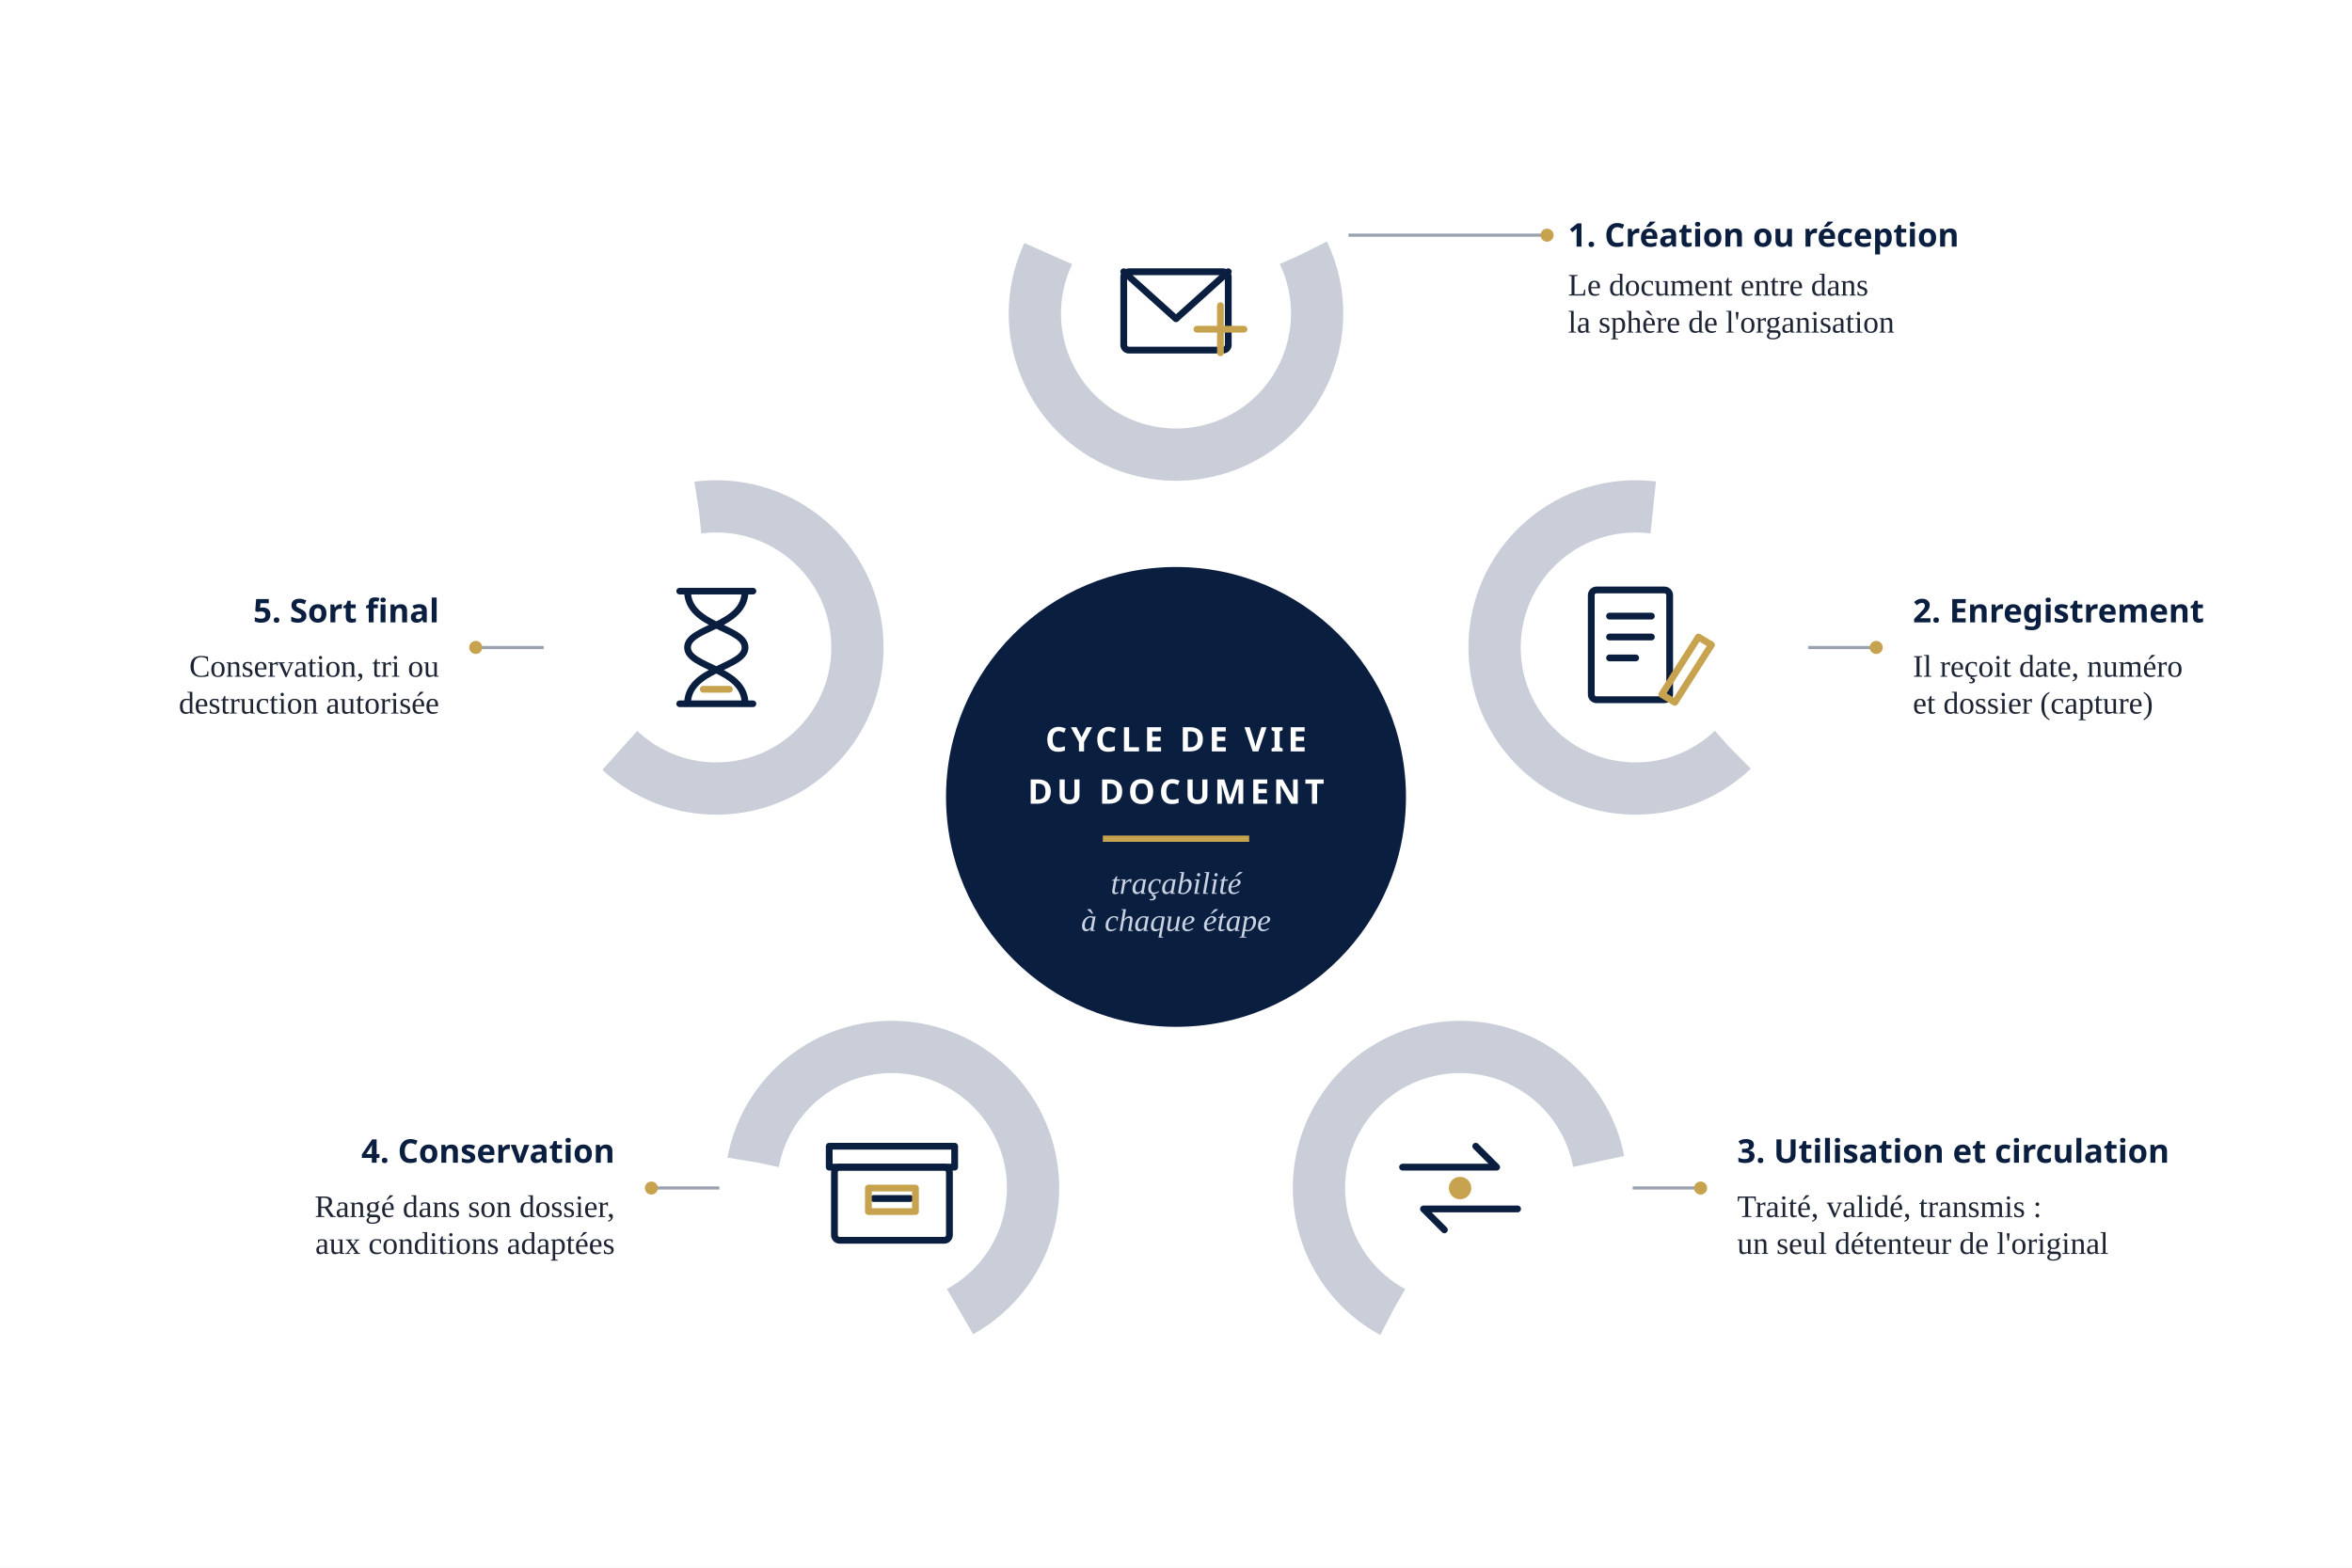
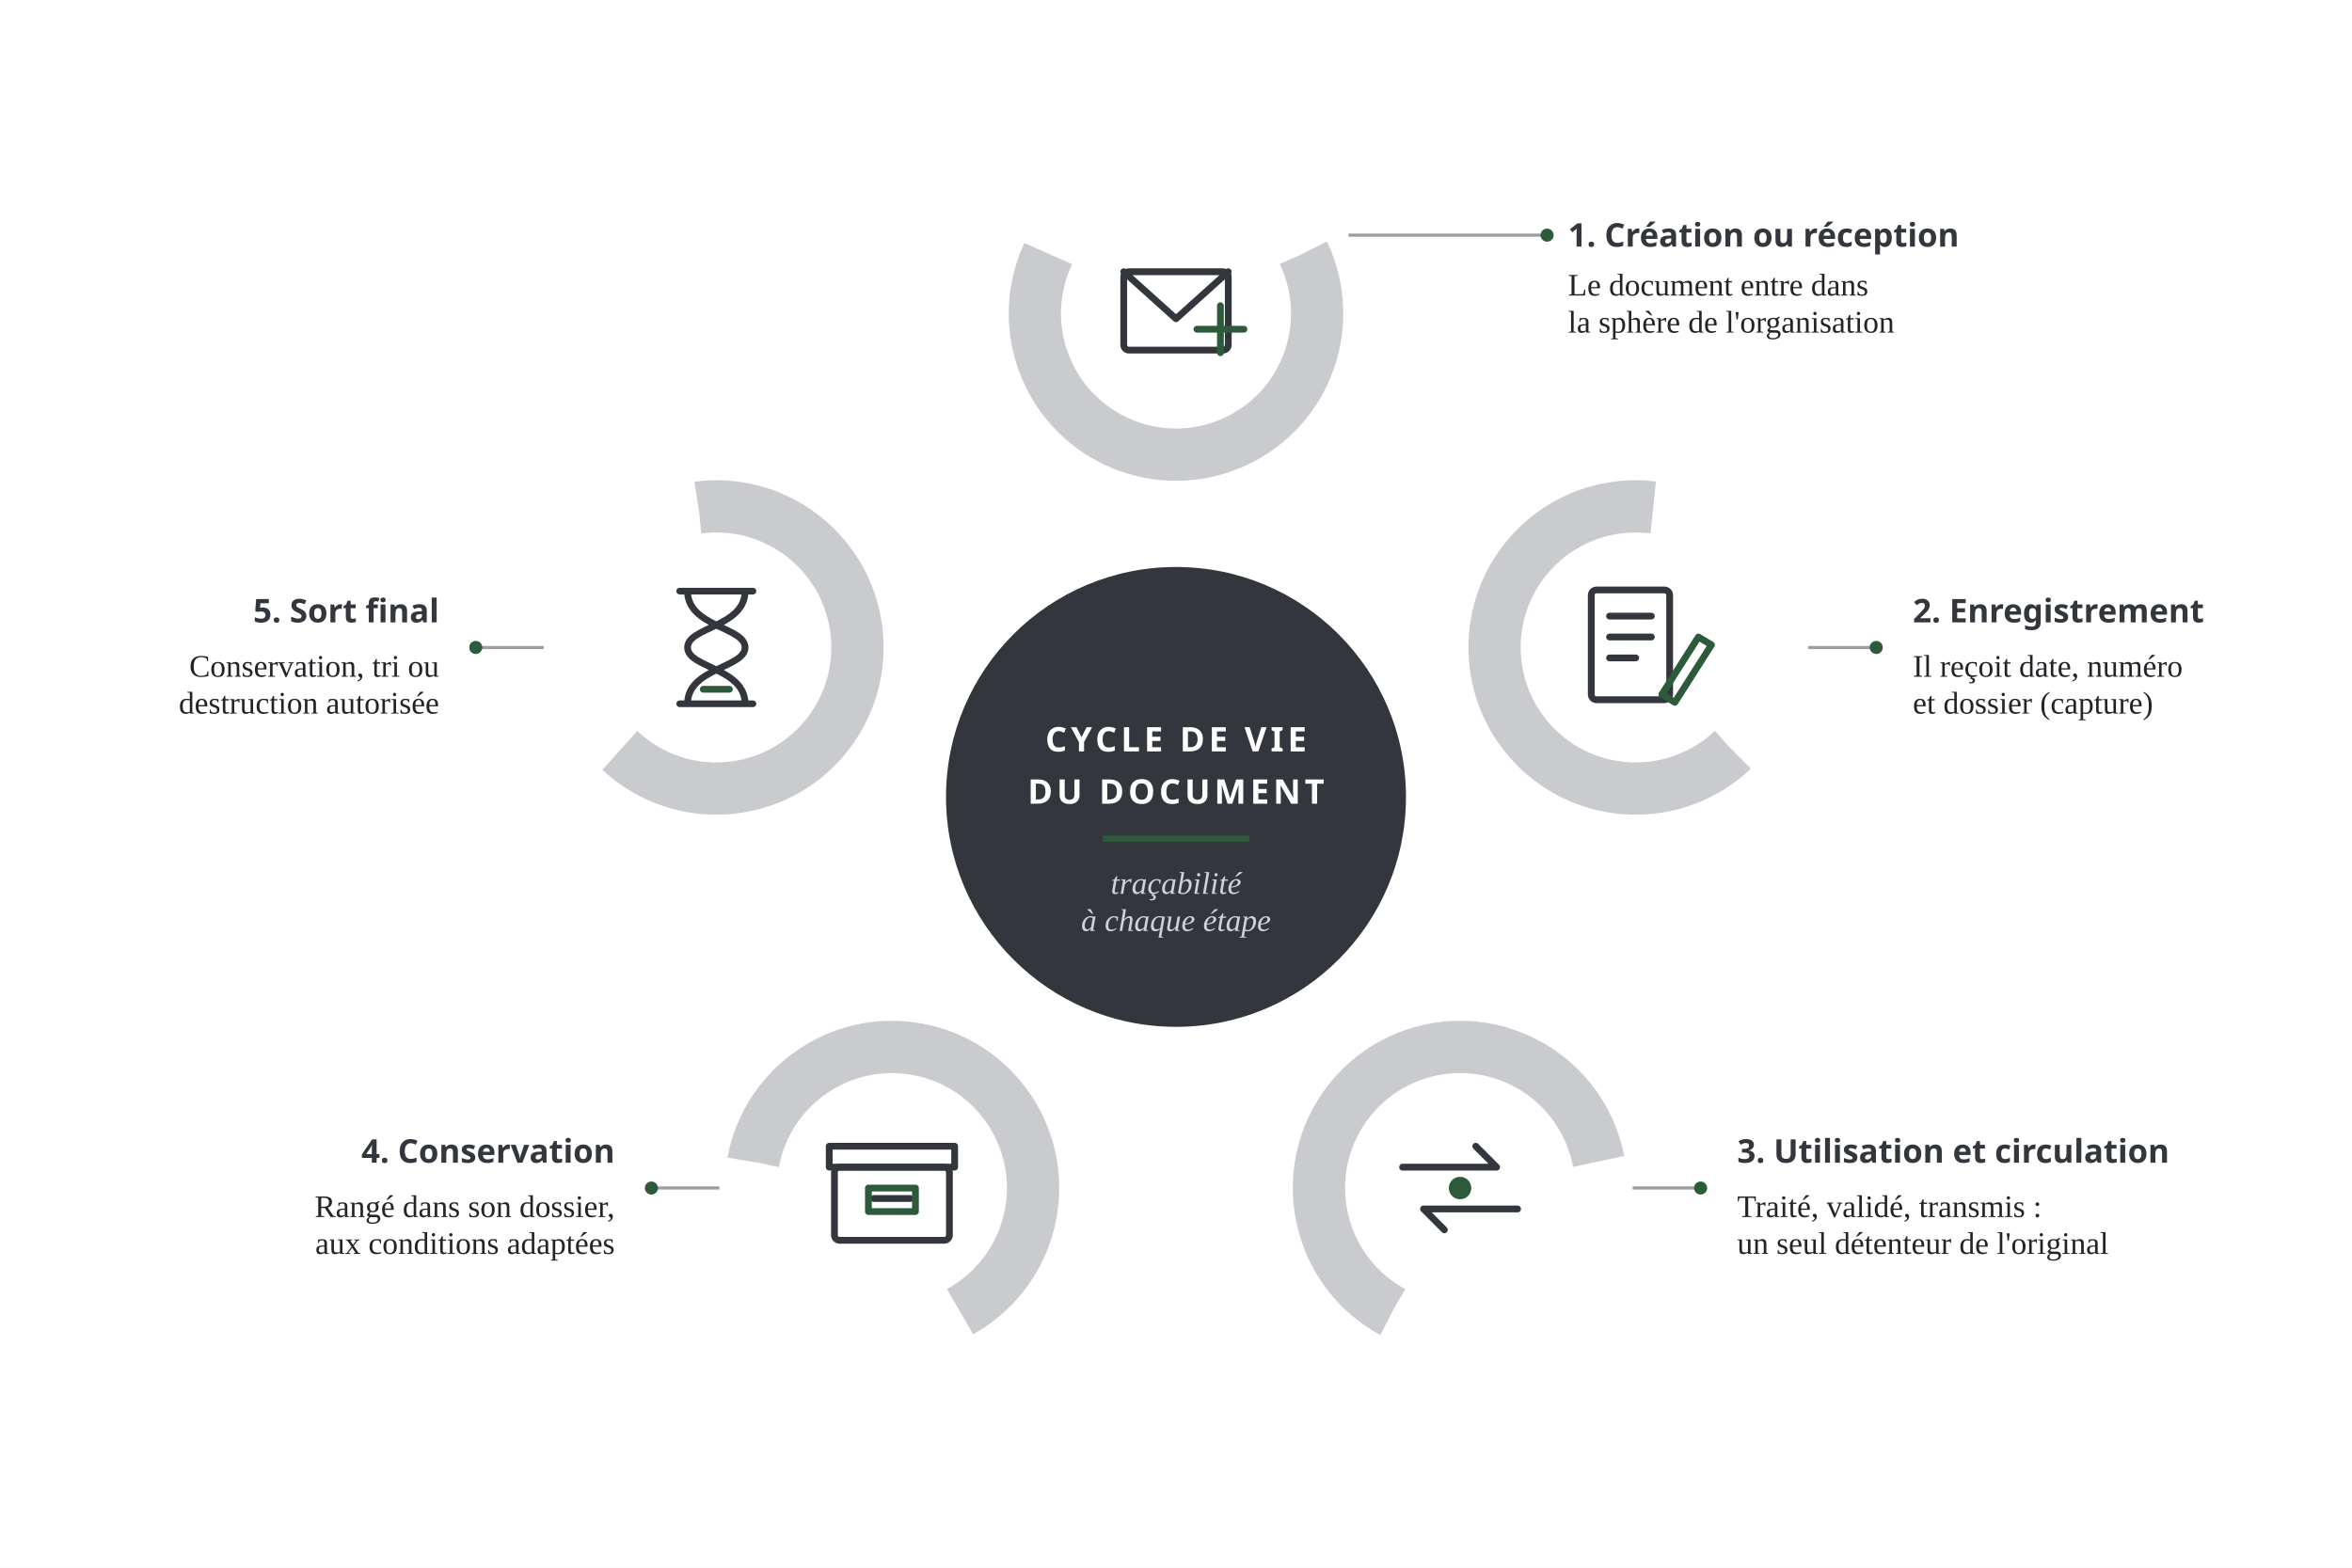
<svg xmlns="http://www.w3.org/2000/svg" viewBox="0 0 900 600" width="900" height="600">
  <defs>
    <marker id="ar" viewBox="0 0 10 10" refX="9" refY="5" markerWidth="7" markerHeight="7" orient="auto-start-reverse">
-       <path d="M0 0L10 5L0 10z" fill="#0A1E3F" />
+       <path d="M0 0L10 5L0 10z" fill="#33373D" />
    </marker>
    <marker id="arg" viewBox="0 0 10 10" refX="9" refY="5" markerWidth="7" markerHeight="7" orient="auto-start-reverse">
-       <path d="M0 0L10 5L0 10z" fill="#C7A34F" />
+       <path d="M0 0L10 5L0 10z" fill="#2D5A3B" />
    </marker>
  </defs>
  <rect width="900" height="600" fill="white" />
-   <circle cx="450" cy="305" r="88" fill="#0A1E3F" />
+   <circle cx="450" cy="305" r="88" fill="#33373D" />
  <text x="450" y="287.6" font-family="Montserrat" font-size="13" font-weight="800" fill="white" text-anchor="middle" letter-spacing="1.5">CYCLE DE VIE</text>
  <text x="450" y="307.6" font-family="Montserrat" font-size="13" font-weight="800" fill="white" text-anchor="middle" letter-spacing="1.5">DU DOCUMENT</text>
-   <line x1="422" y1="321" x2="478" y2="321" stroke="#C7A34F" stroke-width="2.4" />
-   <text x="450" y="342.1" font-family="Source Sans 3" font-size="12" font-weight="400" fill="#C9D3E3" text-anchor="middle" letter-spacing="0" font-style="italic">traçabilité</text>
-   <text x="450" y="356.3" font-family="Source Sans 3" font-size="12" font-weight="400" fill="#C9D3E3" text-anchor="middle" letter-spacing="0" font-style="italic">à chaque étape</text>
-   <circle cx="450.0" cy="120.0" r="54" fill="none" stroke="#C9CED8" stroke-width="20" stroke-dasharray="217.1 122.1" transform="rotate(-25.2 450.0 120.0)" />
+   <line x1="422" y1="321" x2="478" y2="321" stroke="#2D5A3B" stroke-width="2.4" />
+   <text x="450" y="342.1" font-family="Source Sans 3" font-size="12" font-weight="400" fill="#CFD2D6" text-anchor="middle" letter-spacing="0" font-style="italic">traçabilité</text>
+   <text x="450" y="356.3" font-family="Source Sans 3" font-size="12" font-weight="400" fill="#CFD2D6" text-anchor="middle" letter-spacing="0" font-style="italic">à chaque étape</text>
+   <circle cx="450.0" cy="120.0" r="54" fill="none" stroke="#CACBCE" stroke-width="20" stroke-dasharray="217.1 122.1" transform="rotate(-25.2 450.0 120.0)" />
  <circle cx="450.0" cy="120.0" r="42" fill="white" />
-   <g transform="translate(450.0 120.0)" fill="none" stroke="#0A1E3F" stroke-width="2.6" stroke-linecap="round" stroke-linejoin="round">
+   <g transform="translate(450.0 120.0)" fill="none" stroke="#33373D" stroke-width="2.6" stroke-linecap="round" stroke-linejoin="round">
    <rect x="-20" y="-16" width="40" height="30" rx="2" />
    <path d="M-20 -16 L0 2 L20 -16" />
-     <path d="M8 6 h18 M17 -3 v18" stroke="#C7A34F" />
+     <path d="M8 6 h18 M17 -3 v18" stroke="#2D5A3B" />
  </g>
-   <text x="600.0" y="94.4" font-family="Montserrat" font-size="12.5" font-weight="800" fill="#0A1E3F" text-anchor="start" letter-spacing="0">1. Création ou réception</text>
-   <text x="600.0" y="113.1" font-family="Source Sans 3" font-size="12" font-weight="400" fill="#1D2433" text-anchor="start" letter-spacing="0">Le document entre dans</text>
-   <text x="600.0" y="127.3" font-family="Source Sans 3" font-size="12" font-weight="400" fill="#1D2433" text-anchor="start" letter-spacing="0">la sphère de l'organisation</text>
-   <line x1="516.0" y1="90.0" x2="592.0" y2="90.0" stroke="#9AA2B1" stroke-width="1.2" />
-   <circle cx="592.0" cy="90.0" r="2.5" fill="#C7A34F" />
-   <circle cx="625.9" cy="247.8" r="54" fill="none" stroke="#C9CED8" stroke-width="20" stroke-dasharray="217.1 122.1" transform="rotate(46.8 625.9 247.8)" />
+   <text x="600.0" y="94.4" font-family="Montserrat" font-size="12.5" font-weight="800" fill="#33373D" text-anchor="start" letter-spacing="0">1. Création ou réception</text>
+   <text x="600.0" y="113.1" font-family="Source Sans 3" font-size="12" font-weight="400" fill="#222428" text-anchor="start" letter-spacing="0">Le document entre dans</text>
+   <text x="600.0" y="127.3" font-family="Source Sans 3" font-size="12" font-weight="400" fill="#222428" text-anchor="start" letter-spacing="0">la sphère de l'organisation</text>
+   <line x1="516.0" y1="90.0" x2="592.0" y2="90.0" stroke="#9A9DA2" stroke-width="1.2" />
+   <circle cx="592.0" cy="90.0" r="2.5" fill="#2D5A3B" />
+   <circle cx="625.9" cy="247.8" r="54" fill="none" stroke="#CACBCE" stroke-width="20" stroke-dasharray="217.1 122.1" transform="rotate(46.8 625.9 247.8)" />
  <circle cx="625.9" cy="247.8" r="42" fill="white" />
-   <g transform="translate(625.9 247.8)" fill="none" stroke="#0A1E3F" stroke-width="2.6" stroke-linecap="round" stroke-linejoin="round">
+   <g transform="translate(625.9 247.8)" fill="none" stroke="#33373D" stroke-width="2.6" stroke-linecap="round" stroke-linejoin="round">
    <rect x="-17" y="-22" width="30" height="42" rx="2" />
    <path d="M-10 -12h16M-10 -4h16M-10 4h10" />
-     <path d="M10 18 l14 -22 l5 3 l-14 22 z" stroke="#C7A34F" />
+     <path d="M10 18 l14 -22 l5 3 l-14 22 z" stroke="#2D5A3B" />
  </g>
-   <line x1="691.945" y1="247.832" x2="717.945" y2="247.832" stroke="#9AA2B1" stroke-width="1.2" />
-   <circle cx="717.945" cy="247.8" r="2.5" fill="#C7A34F" />
-   <text x="731.945" y="238.2" font-family="Montserrat" font-size="12.5" font-weight="800" fill="#0A1E3F" text-anchor="start" letter-spacing="0">2. Enregistrement</text>
-   <text x="731.945" y="259.0" font-family="Source Sans 3" font-size="12" font-weight="400" fill="#1D2433" text-anchor="start" letter-spacing="0">Il reçoit date, numéro</text>
-   <text x="731.945" y="273.1" font-family="Source Sans 3" font-size="12" font-weight="400" fill="#1D2433" text-anchor="start" letter-spacing="0">et dossier (capture)</text>
-   <circle cx="558.7" cy="454.7" r="54" fill="none" stroke="#C9CED8" stroke-width="20" stroke-dasharray="217.1 122.1" transform="rotate(118.8 558.7 454.7)" />
+   <line x1="691.945" y1="247.832" x2="717.945" y2="247.832" stroke="#9A9DA2" stroke-width="1.2" />
+   <circle cx="717.945" cy="247.8" r="2.5" fill="#2D5A3B" />
+   <text x="731.945" y="238.2" font-family="Montserrat" font-size="12.5" font-weight="800" fill="#33373D" text-anchor="start" letter-spacing="0">2. Enregistrement</text>
+   <text x="731.945" y="259.0" font-family="Source Sans 3" font-size="12" font-weight="400" fill="#222428" text-anchor="start" letter-spacing="0">Il reçoit date, numéro</text>
+   <text x="731.945" y="273.1" font-family="Source Sans 3" font-size="12" font-weight="400" fill="#222428" text-anchor="start" letter-spacing="0">et dossier (capture)</text>
+   <circle cx="558.7" cy="454.7" r="54" fill="none" stroke="#CACBCE" stroke-width="20" stroke-dasharray="217.1 122.1" transform="rotate(118.8 558.7 454.7)" />
  <circle cx="558.7" cy="454.7" r="42" fill="white" />
-   <g transform="translate(558.7 454.7)" fill="none" stroke="#0A1E3F" stroke-width="2.6" stroke-linecap="round" stroke-linejoin="round">
+   <g transform="translate(558.7 454.7)" fill="none" stroke="#33373D" stroke-width="2.6" stroke-linecap="round" stroke-linejoin="round">
    <path d="M-22 -8 h36 l-8 -8 M22 8 h-36 l8 8" />
-     <circle cx="0" cy="0" r="3" fill="#C7A34F" stroke="#C7A34F" />
+     <circle cx="0" cy="0" r="3" fill="#2D5A3B" stroke="#2D5A3B" />
  </g>
-   <line x1="624.74" y1="454.668" x2="650.74" y2="454.668" stroke="#9AA2B1" stroke-width="1.2" />
-   <circle cx="650.74" cy="454.7" r="2.5" fill="#C7A34F" />
-   <text x="664.74" y="445.0" font-family="Montserrat" font-size="12.5" font-weight="800" fill="#0A1E3F" text-anchor="start" letter-spacing="0">3. Utilisation et circulation</text>
-   <text x="664.74" y="465.8" font-family="Source Sans 3" font-size="12" font-weight="400" fill="#1D2433" text-anchor="start" letter-spacing="0">Traité, validé, transmis :</text>
-   <text x="664.74" y="479.9" font-family="Source Sans 3" font-size="12" font-weight="400" fill="#1D2433" text-anchor="start" letter-spacing="0">un seul détenteur de l'original</text>
-   <circle cx="341.3" cy="454.7" r="54" fill="none" stroke="#C9CED8" stroke-width="20" stroke-dasharray="217.1 122.1" transform="rotate(190.8 341.3 454.7)" />
+   <line x1="624.74" y1="454.668" x2="650.74" y2="454.668" stroke="#9A9DA2" stroke-width="1.2" />
+   <circle cx="650.74" cy="454.7" r="2.5" fill="#2D5A3B" />
+   <text x="664.74" y="445.0" font-family="Montserrat" font-size="12.5" font-weight="800" fill="#33373D" text-anchor="start" letter-spacing="0">3. Utilisation et circulation</text>
+   <text x="664.74" y="465.8" font-family="Source Sans 3" font-size="12" font-weight="400" fill="#222428" text-anchor="start" letter-spacing="0">Traité, validé, transmis :</text>
+   <text x="664.74" y="479.9" font-family="Source Sans 3" font-size="12" font-weight="400" fill="#222428" text-anchor="start" letter-spacing="0">un seul détenteur de l'original</text>
+   <circle cx="341.3" cy="454.7" r="54" fill="none" stroke="#CACBCE" stroke-width="20" stroke-dasharray="217.1 122.1" transform="rotate(190.8 341.3 454.7)" />
  <circle cx="341.3" cy="454.7" r="42" fill="white" />
-   <g transform="translate(341.3 454.7)" fill="none" stroke="#0A1E3F" stroke-width="2.6" stroke-linecap="round" stroke-linejoin="round">
+   <g transform="translate(341.3 454.7)" fill="none" stroke="#33373D" stroke-width="2.6" stroke-linecap="round" stroke-linejoin="round">
    <rect x="-22" y="-8" width="44" height="28" rx="2" />
    <path d="M-24 -16 h48 v8 h-48 z M-7 4 h14" />
-     <rect x="-9" y="0" width="18" height="9" stroke="#C7A34F" />
+     <rect x="-9" y="0" width="18" height="9" stroke="#2D5A3B" />
  </g>
-   <line x1="275.26" y1="454.668" x2="249.26" y2="454.668" stroke="#9AA2B1" stroke-width="1.2" />
-   <circle cx="249.26" cy="454.7" r="2.5" fill="#C7A34F" />
-   <text x="235.26" y="445.0" font-family="Montserrat" font-size="12.5" font-weight="800" fill="#0A1E3F" text-anchor="end" letter-spacing="0">4. Conservation</text>
-   <text x="235.26" y="465.8" font-family="Source Sans 3" font-size="12" font-weight="400" fill="#1D2433" text-anchor="end" letter-spacing="0">Rangé dans son dossier,</text>
-   <text x="235.26" y="479.9" font-family="Source Sans 3" font-size="12" font-weight="400" fill="#1D2433" text-anchor="end" letter-spacing="0">aux conditions adaptées</text>
-   <circle cx="274.1" cy="247.8" r="54" fill="none" stroke="#C9CED8" stroke-width="20" stroke-dasharray="217.1 122.1" transform="rotate(262.8 274.1 247.8)" />
+   <line x1="275.26" y1="454.668" x2="249.26" y2="454.668" stroke="#9A9DA2" stroke-width="1.2" />
+   <circle cx="249.26" cy="454.7" r="2.5" fill="#2D5A3B" />
+   <text x="235.26" y="445.0" font-family="Montserrat" font-size="12.5" font-weight="800" fill="#33373D" text-anchor="end" letter-spacing="0">4. Conservation</text>
+   <text x="235.26" y="465.8" font-family="Source Sans 3" font-size="12" font-weight="400" fill="#222428" text-anchor="end" letter-spacing="0">Rangé dans son dossier,</text>
+   <text x="235.26" y="479.9" font-family="Source Sans 3" font-size="12" font-weight="400" fill="#222428" text-anchor="end" letter-spacing="0">aux conditions adaptées</text>
+   <circle cx="274.1" cy="247.8" r="54" fill="none" stroke="#CACBCE" stroke-width="20" stroke-dasharray="217.1 122.1" transform="rotate(262.8 274.1 247.8)" />
  <circle cx="274.1" cy="247.8" r="42" fill="white" />
-   <g transform="translate(274.1 247.8)" fill="none" stroke="#0A1E3F" stroke-width="2.6" stroke-linecap="round" stroke-linejoin="round">
+   <g transform="translate(274.1 247.8)" fill="none" stroke="#33373D" stroke-width="2.6" stroke-linecap="round" stroke-linejoin="round">
    <path d="M-14 -22 h28 M-14 22 h28 M-11 -22 c0 14 22 14 22 22 s-22 8 -22 22 M11 -22 c0 14 -22 14 -22 22 s22 8 22 22" transform="scale(1 0.98)" />
-     <path d="M-5 16 h10" stroke="#C7A34F" />
+     <path d="M-5 16 h10" stroke="#2D5A3B" />
  </g>
-   <line x1="208.055" y1="247.832" x2="182.055" y2="247.832" stroke="#9AA2B1" stroke-width="1.2" />
-   <circle cx="182.055" cy="247.8" r="2.5" fill="#C7A34F" />
-   <text x="168.055" y="238.2" font-family="Montserrat" font-size="12.5" font-weight="800" fill="#0A1E3F" text-anchor="end" letter-spacing="0">5. Sort final</text>
-   <text x="168.055" y="259.0" font-family="Source Sans 3" font-size="12" font-weight="400" fill="#1D2433" text-anchor="end" letter-spacing="0">Conservation, tri ou</text>
-   <text x="168.055" y="273.1" font-family="Source Sans 3" font-size="12" font-weight="400" fill="#1D2433" text-anchor="end" letter-spacing="0">destruction autorisée</text>
+   <line x1="208.055" y1="247.832" x2="182.055" y2="247.832" stroke="#9A9DA2" stroke-width="1.2" />
+   <circle cx="182.055" cy="247.8" r="2.5" fill="#2D5A3B" />
+   <text x="168.055" y="238.2" font-family="Montserrat" font-size="12.5" font-weight="800" fill="#33373D" text-anchor="end" letter-spacing="0">5. Sort final</text>
+   <text x="168.055" y="259.0" font-family="Source Sans 3" font-size="12" font-weight="400" fill="#222428" text-anchor="end" letter-spacing="0">Conservation, tri ou</text>
+   <text x="168.055" y="273.1" font-family="Source Sans 3" font-size="12" font-weight="400" fill="#222428" text-anchor="end" letter-spacing="0">destruction autorisée</text>
</svg>
